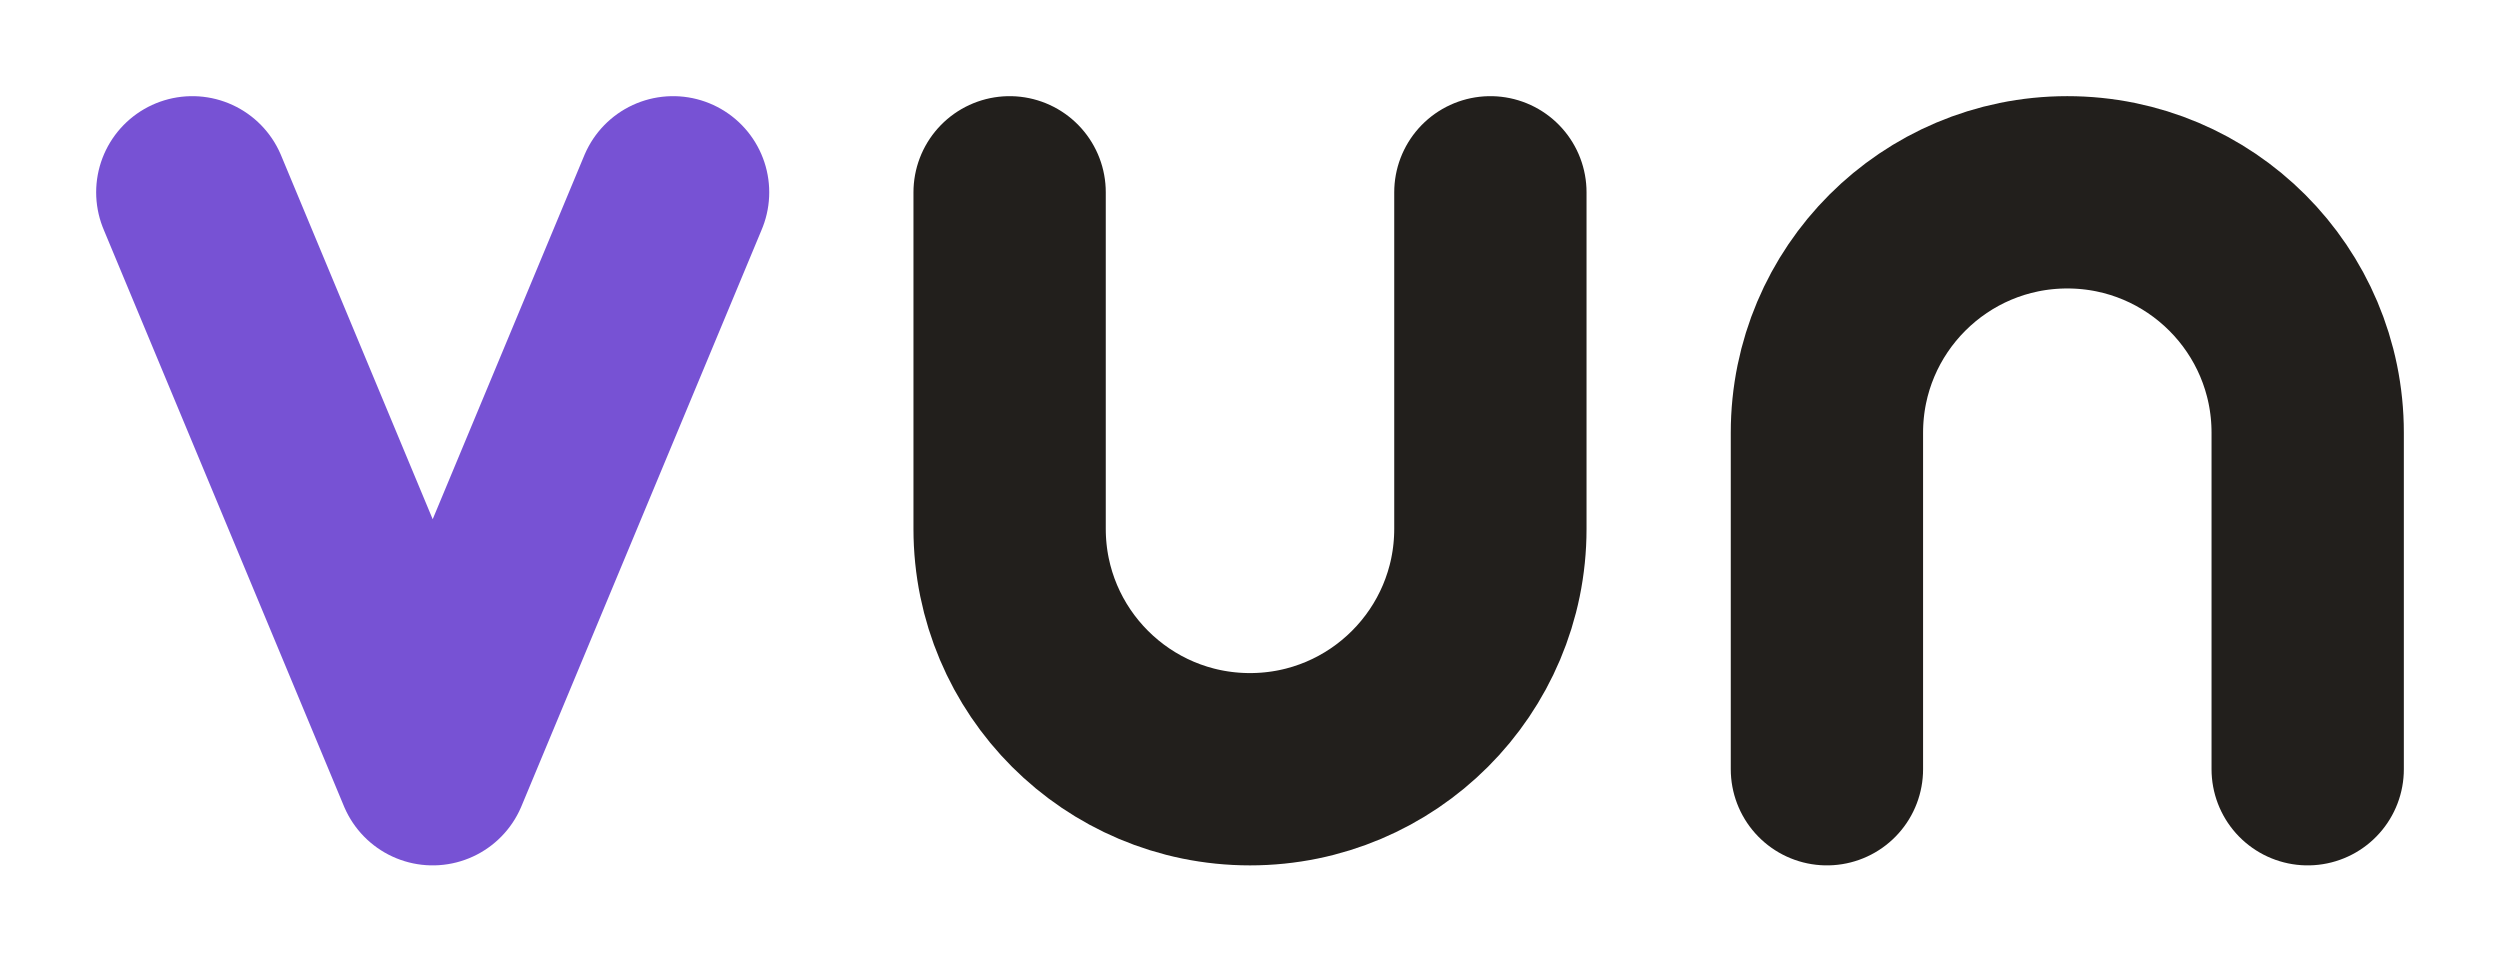
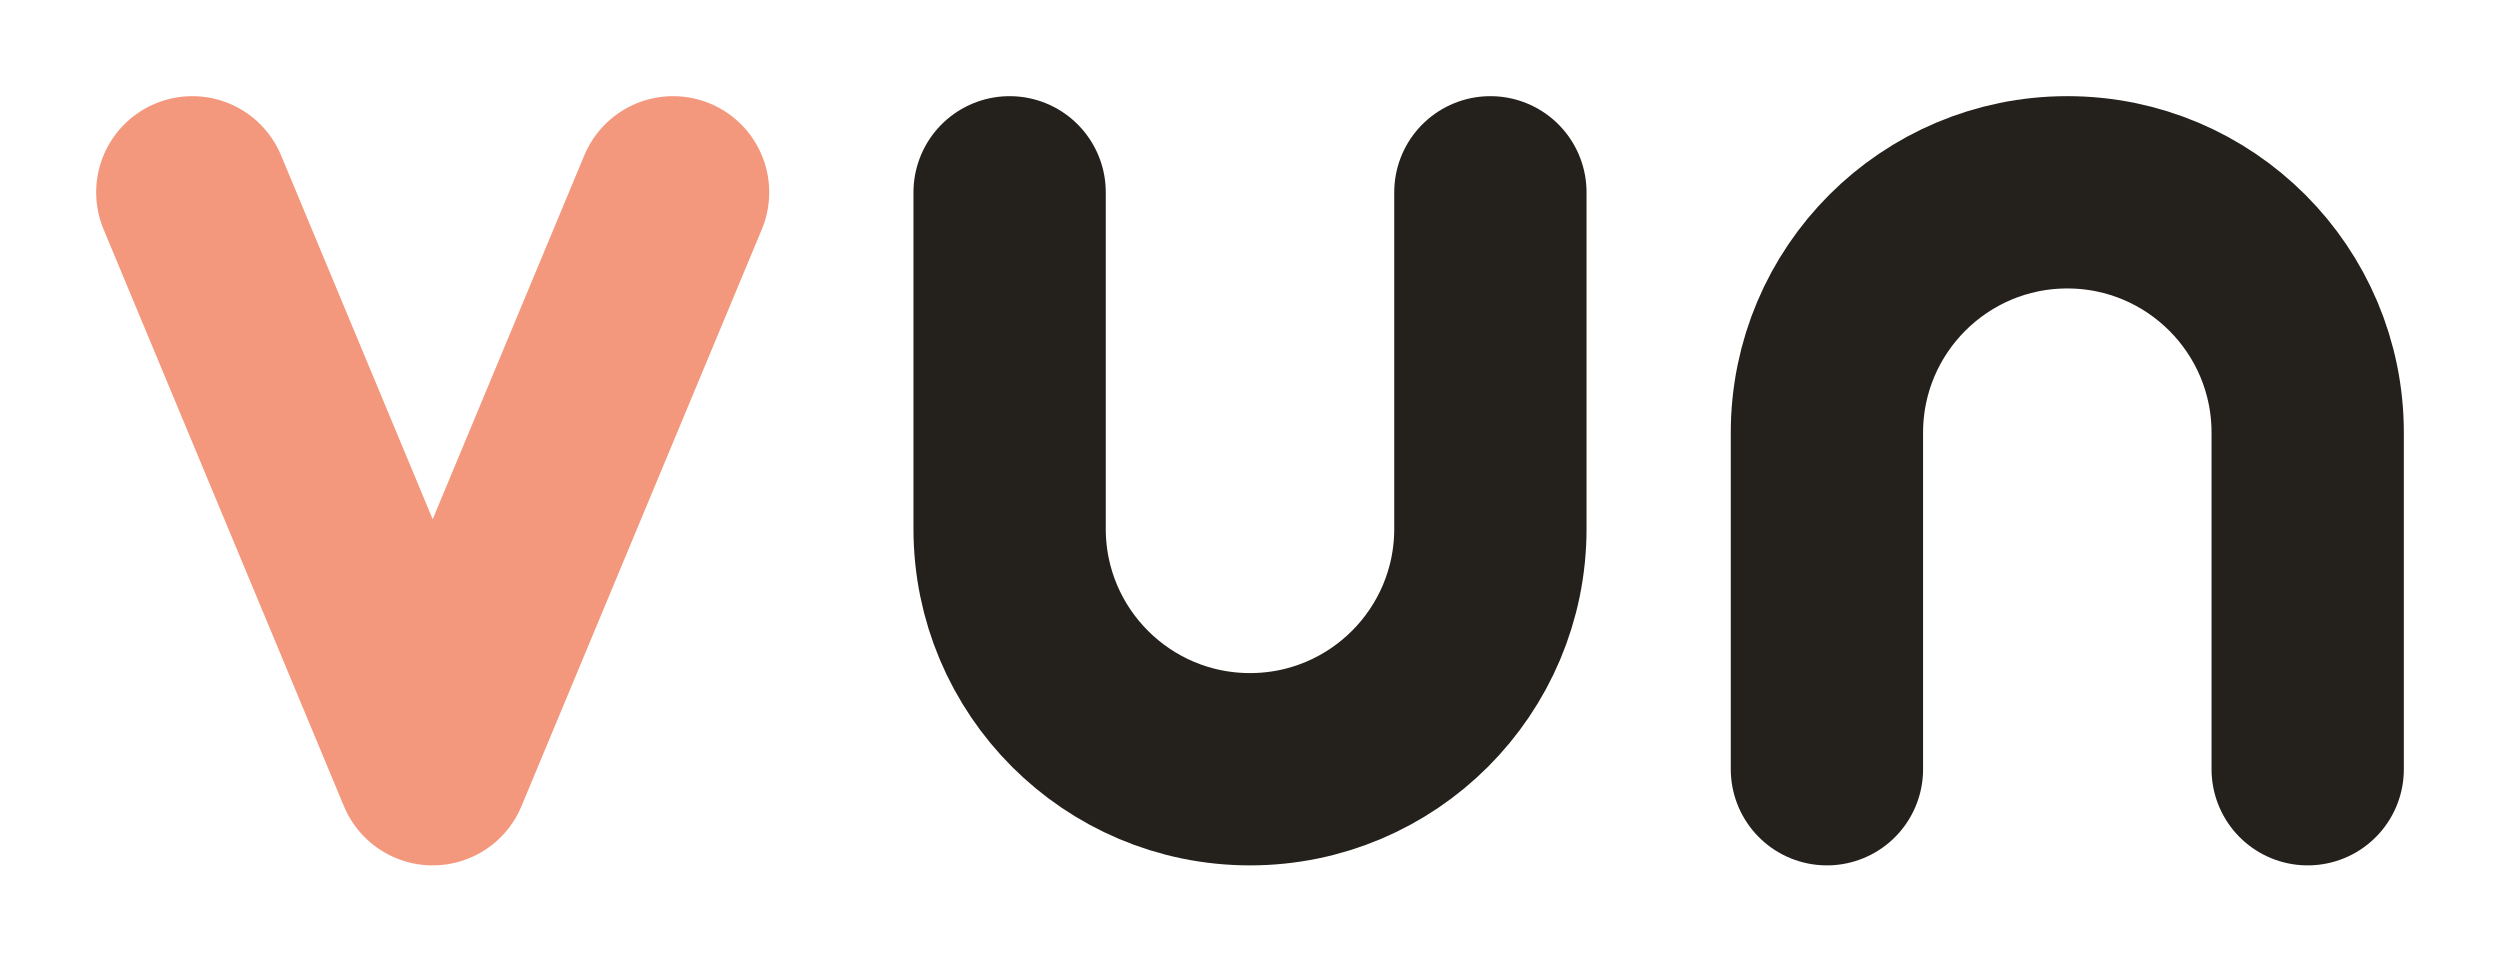
<svg xmlns="http://www.w3.org/2000/svg" viewBox="0 0 520 200">
  <style id="theme">
-     .f-shell-top { fill: #ECE8E2 }
-     .s-shell-top { stroke: #ECE8E2 }
-     .f-shell-hi { fill: #D9D3CA }
-     .s-shell-hi { stroke: #D9D3CA }
-     .f-shell { fill: #BFB7AB }
-     .s-shell { stroke: #BFB7AB }
-     .f-shell-lo { fill: #A2988A }
-     .s-shell-lo { stroke: #A2988A }
-     .f-shell-deep { fill: #857B6E }
-     .s-shell-deep { stroke: #857B6E }
-     .f-hollow { fill: #221F1C }
-     .s-hollow { stroke: #221F1C }
-     .f-fleck { fill: #7FCFC4 }
-     .s-fleck { stroke: #7FCFC4 }
-     .f-body { fill: #7752D4 }
-     .s-body { stroke: #7752D4 }
-     .f-body-lo { fill: #4B3290 }
-     .s-body-lo { stroke: #4B3290 }
-     .f-ink { fill: #241846 }
-     .s-ink { stroke: #241846 }
-     .f-glint { fill: #F7F5F2 }
-     .s-glint { stroke: #F7F5F2 }
-     .f-mouth { fill: #B04230 }
-     .s-mouth { stroke: #B04230 }
-     .f-cheek { fill: #F7A391 }
-     .s-cheek { stroke: #F7A391 }
-     .f-word { fill: #221F1C }
-     .s-word { stroke: #221F1C }
-     .f-word-accent { fill: #7752D4 }
-     .s-word-accent { stroke: #7752D4 }
+     .f-shell-top { fill: #F0FAF7 }
+     .s-shell-top { stroke: #F0FAF7 }
+     .f-shell-hi { fill: #DDF3EC }
+     .s-shell-hi { stroke: #DDF3EC }
+     .f-shell { fill: #C0E8DC }
+     .s-shell { stroke: #C0E8DC }
+     .f-shell-lo { fill: #9ADAC8 }
+     .s-shell-lo { stroke: #9ADAC8 }
+     .f-shell-deep { fill: #72C5AF }
+     .s-shell-deep { stroke: #72C5AF }
+     .f-hollow { fill: #15302B }
+     .s-hollow { stroke: #15302B }
+     .f-fleck { fill: #FBD878 }
+     .s-fleck { stroke: #FBD878 }
+     .f-body { fill: #FBB49E }
+     .s-body { stroke: #FBB49E }
+     .f-body-lo { fill: #E57B5E }
+     .s-body-lo { stroke: #E57B5E }
+     .f-ink { fill: #24211D }
+     .s-ink { stroke: #24211D }
+     .f-glint { fill: #F9F7F4 }
+     .s-glint { stroke: #F9F7F4 }
+     .f-mouth { fill: #A04A3A }
+     .s-mouth { stroke: #A04A3A }
+     .f-cheek { fill: #F9A5BC }
+     .s-cheek { stroke: #F9A5BC }
+     .f-word { fill: #24211D }
+     .s-word { stroke: #24211D }
+     .f-word-accent { fill: #F4987D }
+     .s-word-accent { stroke: #F4987D }
  </style>
  <g fill="none" stroke-width="40" stroke-linecap="round" stroke-linejoin="round">
    <path class="s-word-accent" d="M40,40 L90,160 L140,40" />
    <path class="s-word" d="M210,40 V110 A50,50 0 0 0 310,110 V40" />
    <path class="s-word" d="M380,160 V90 A50,50 0 0 1 480,90 V160" />
  </g>
</svg>
